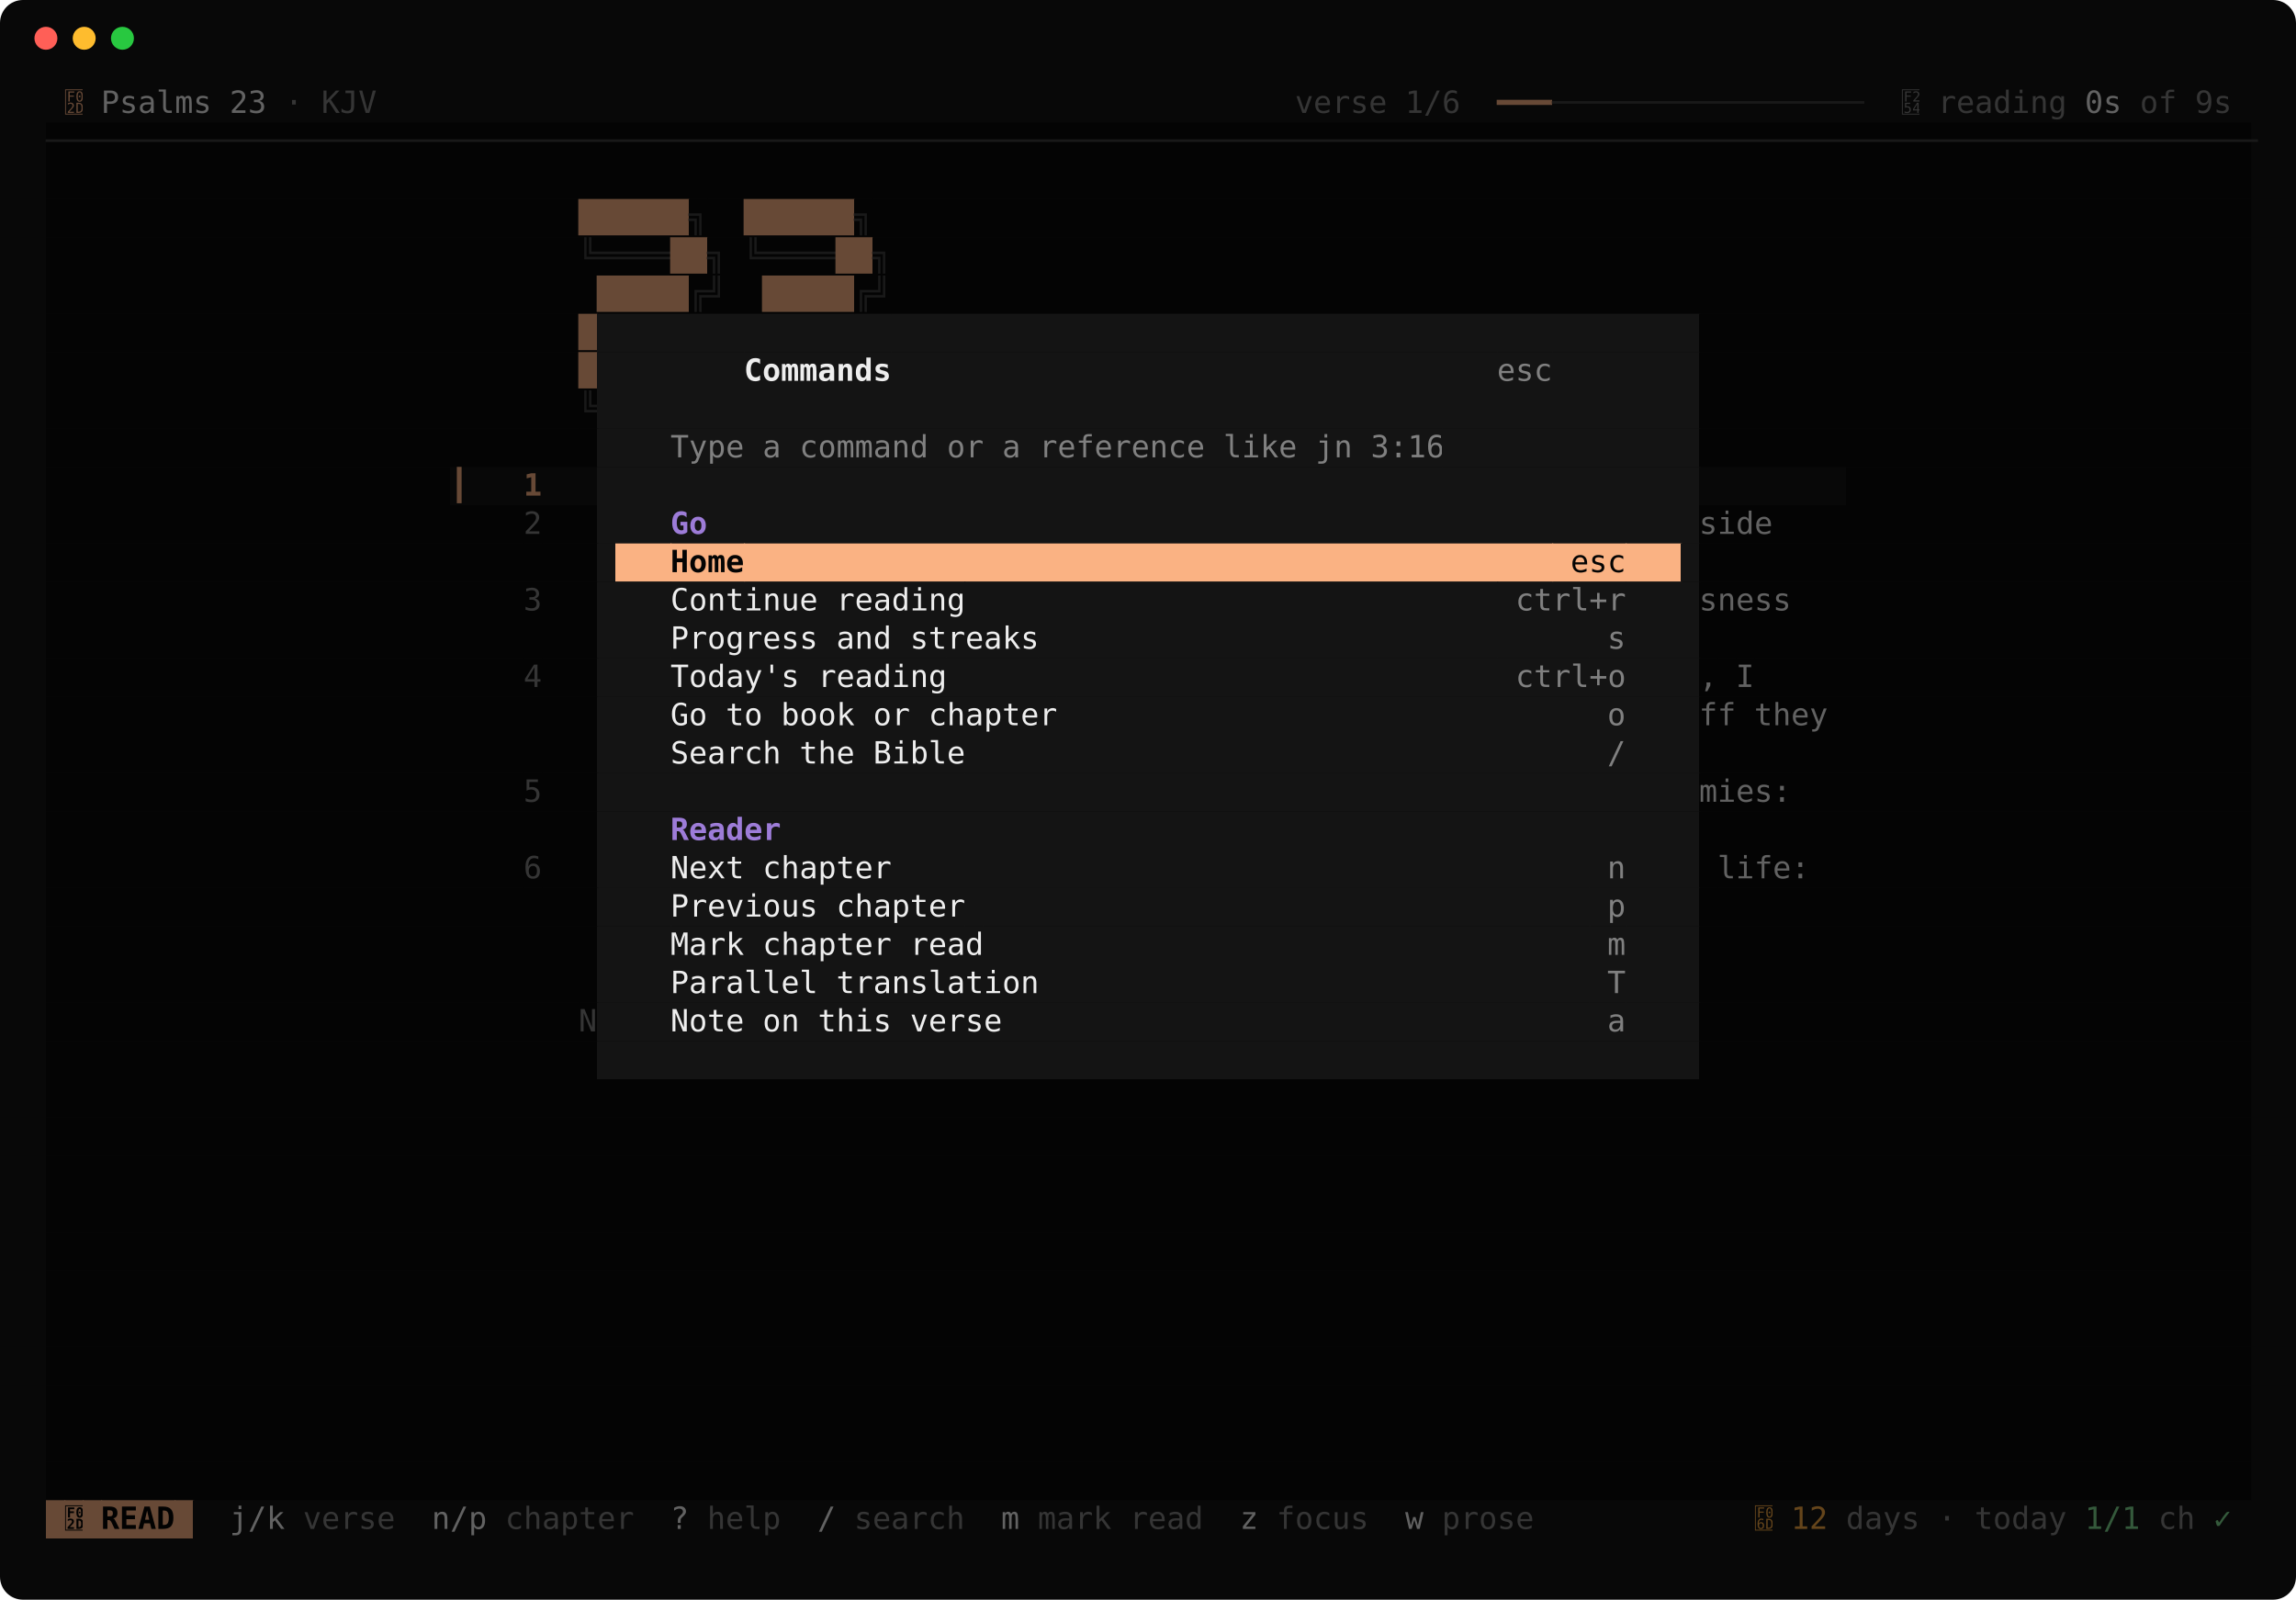
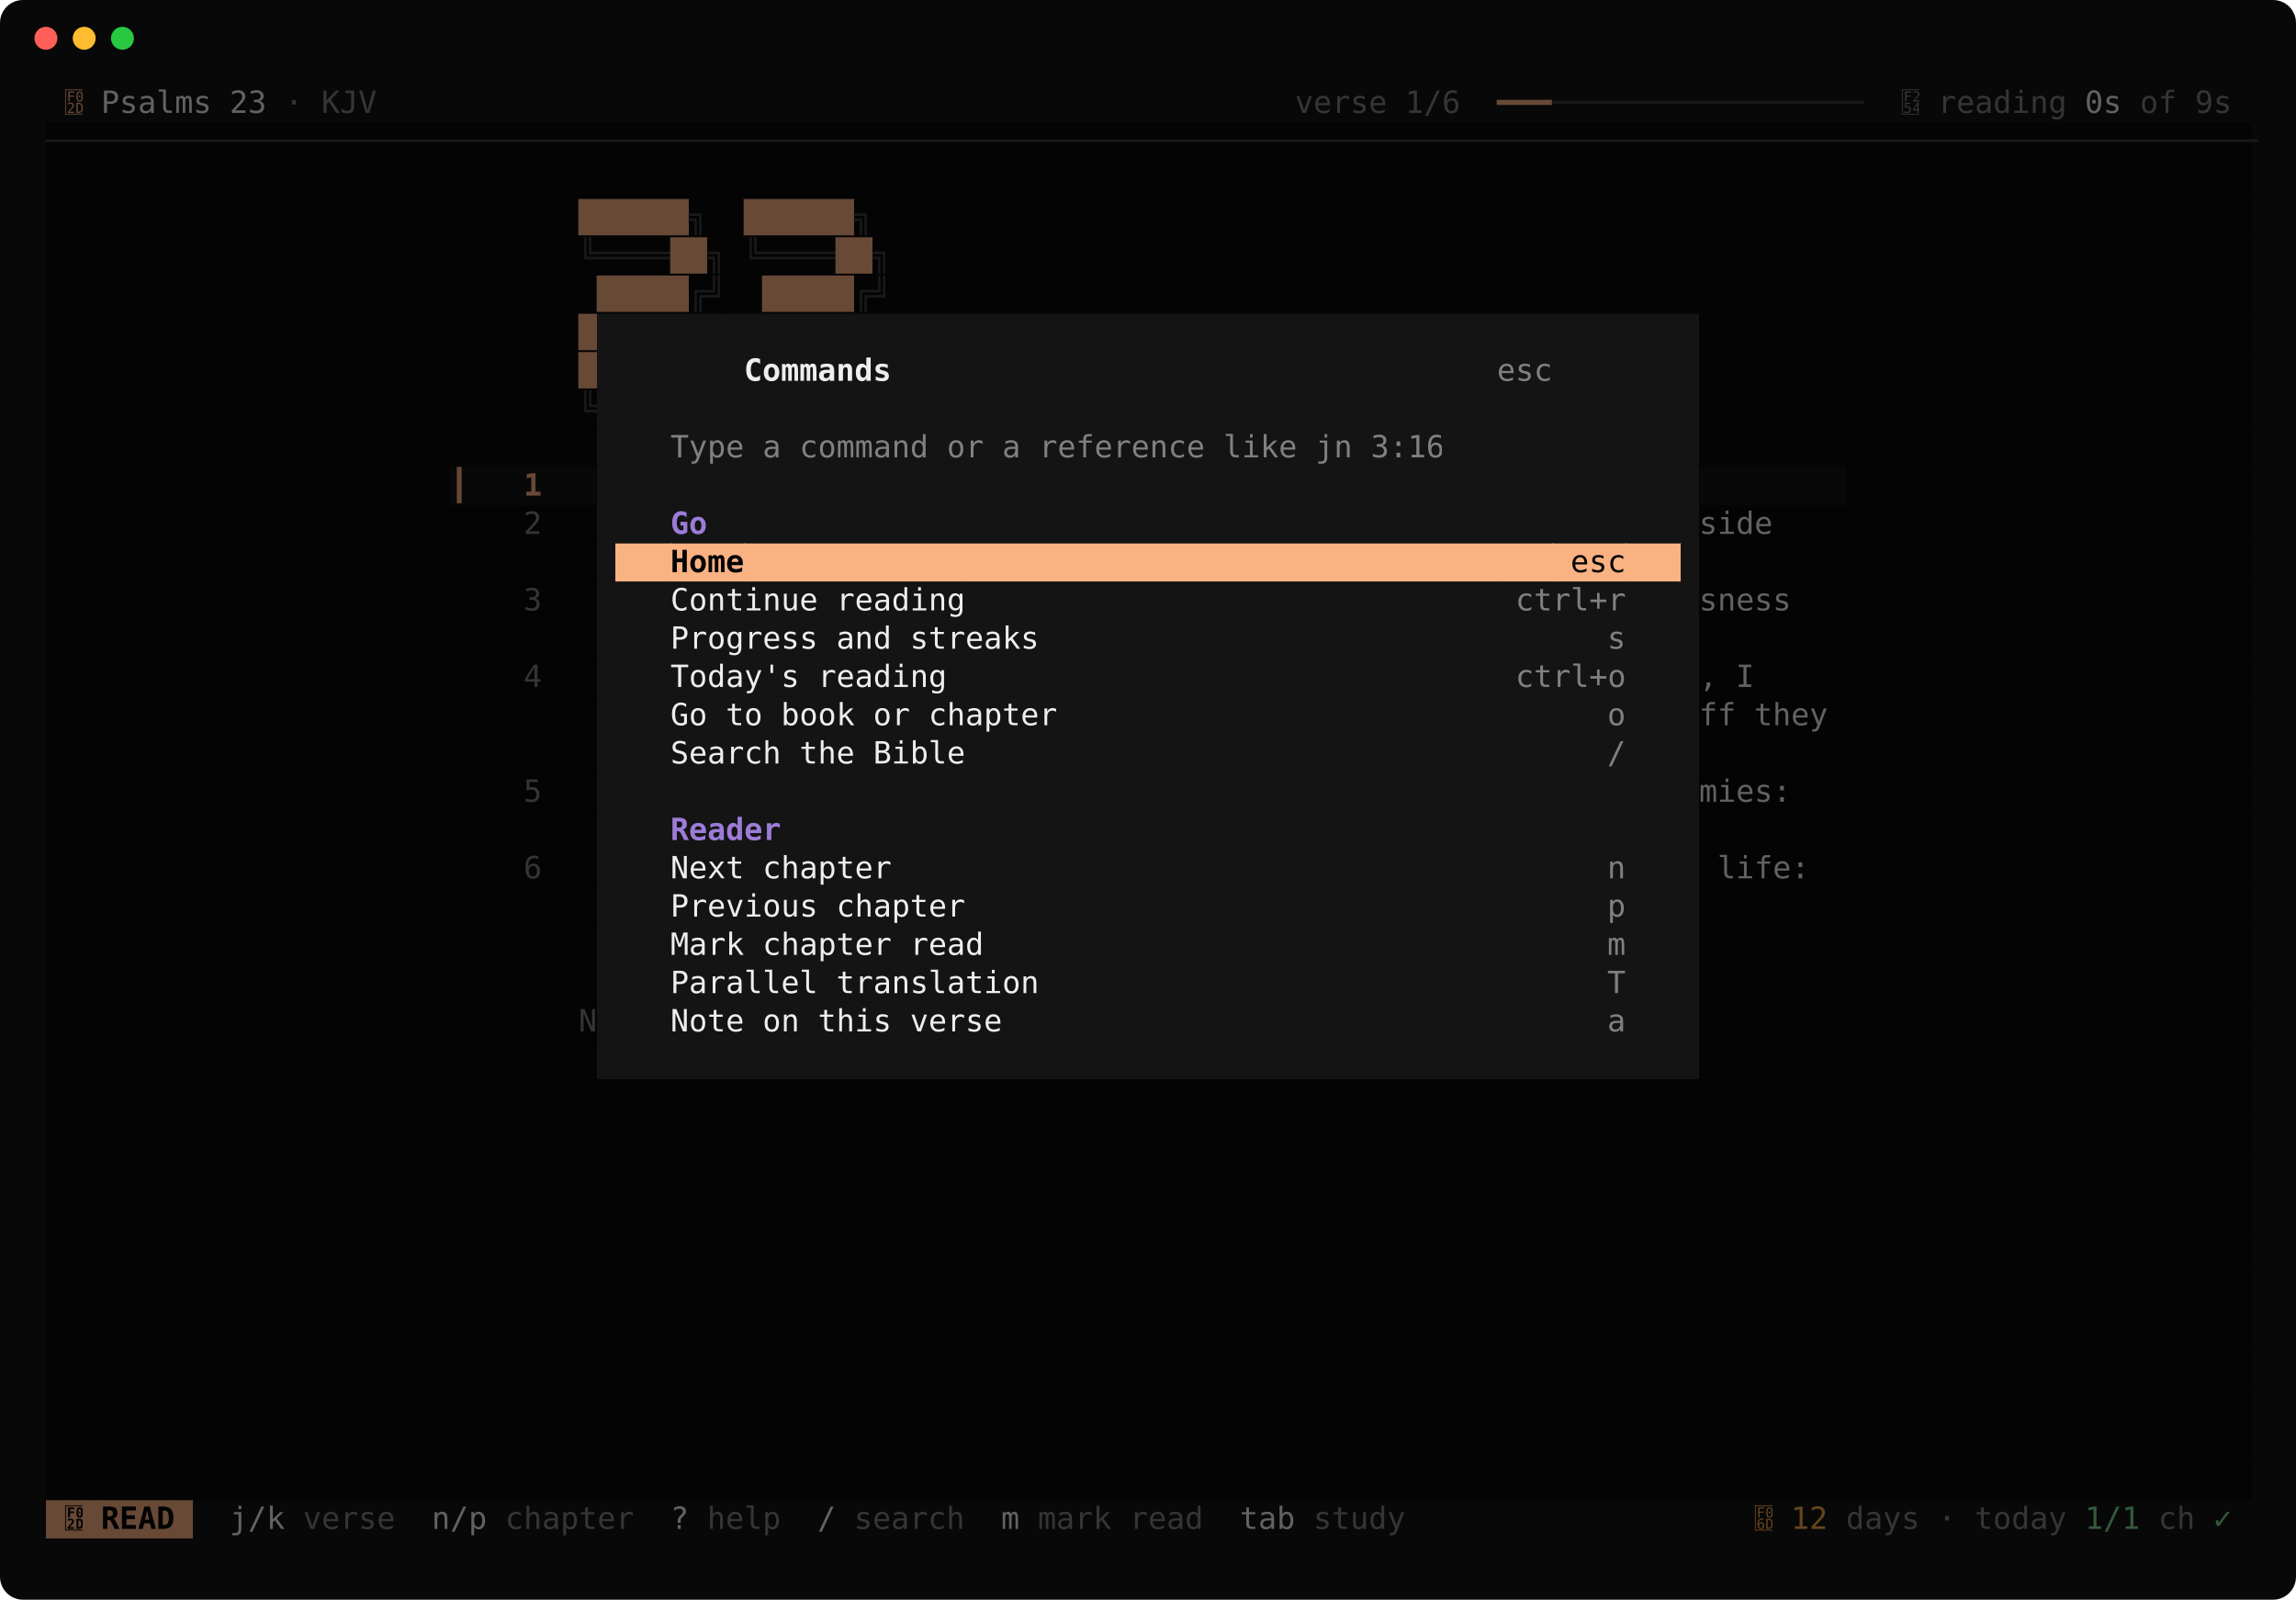
<svg xmlns="http://www.w3.org/2000/svg" width="1200" height="836" viewBox="0 0 1200 836">
  <rect width="100%" height="100%" rx="12" fill="#080808" />
  <circle cx="24" cy="20" r="6" fill="#ff5f57" />
  <circle cx="44" cy="20" r="6" fill="#febc2e" />
  <circle cx="64" cy="20" r="6" fill="#28c840" />
  <g transform="translate(24 44)" font-family="JetBrainsMono Nerd Font, JetBrains Mono, monospace" font-size="16">
    <rect x="0.0" y="0" width="10.2" height="20" fill="#080808" fill-opacity="1.00" />
    <rect x="9.6" y="0" width="10.2" height="20" fill="#080808" fill-opacity="1.00" />
    <text x="9.6" y="15" fill="#674936" xml:space="preserve"></text>
    <rect x="19.2" y="0" width="10.2" height="20" fill="#080808" fill-opacity="1.00" />
    <rect x="28.8" y="0" width="58.2" height="20" fill="#080808" fill-opacity="1.00" />
    <text x="28.8 38.4 48.0 57.6 67.2 76.8" y="15" fill="#626262" xml:space="preserve">Psalms</text>
    <rect x="86.4" y="0" width="10.2" height="20" fill="#080808" fill-opacity="1.00" />
    <rect x="96.0" y="0" width="19.8" height="20" fill="#080808" fill-opacity="1.00" />
    <text x="96.0 105.6" y="15" fill="#626262" xml:space="preserve">23</text>
    <rect x="115.2" y="0" width="10.2" height="20" fill="#080808" fill-opacity="1.00" />
    <rect x="124.8" y="0" width="10.2" height="20" fill="#080808" fill-opacity="1.00" />
    <text x="124.8" y="15" fill="#353535" xml:space="preserve">·</text>
    <rect x="134.4" y="0" width="10.2" height="20" fill="#080808" fill-opacity="1.00" />
    <rect x="144.0" y="0" width="29.4" height="20" fill="#080808" fill-opacity="1.00" />
    <text x="144.0 153.6 163.2" y="15" fill="#353535" xml:space="preserve">KJV</text>
    <rect x="172.8" y="0" width="480.6" height="20" fill="#080808" fill-opacity="1.00" />
    <rect x="652.8" y="0" width="48.6" height="20" fill="#080808" fill-opacity="1.00" />
    <text x="652.8 662.4 672.0 681.6 691.2" y="15" fill="#353535" xml:space="preserve">verse</text>
    <rect x="700.8" y="0" width="10.2" height="20" fill="#080808" fill-opacity="1.00" />
    <rect x="710.4" y="0" width="29.4" height="20" fill="#080808" fill-opacity="1.00" />
    <text x="710.4 720.0 729.6" y="15" fill="#353535" xml:space="preserve">1/6</text>
    <rect x="739.2" y="0" width="19.8" height="20" fill="#080808" fill-opacity="1.00" />
    <rect x="758.4" y="0" width="29.4" height="20" fill="#080808" fill-opacity="1.00" />
    <text x="758.4 768.0 777.6" y="15" fill="#674936" xml:space="preserve">━━━</text>
    <rect x="787.2" y="0" width="163.8" height="20" fill="#080808" fill-opacity="1.00" />
    <text x="787.2 796.8 806.4 816.0 825.6 835.2 844.8 854.4 864.0 873.6 883.2 892.8 902.4 912.0 921.6 931.2 940.8" y="15" fill="#191919" xml:space="preserve">─────────────────</text>
    <rect x="950.4" y="0" width="19.8" height="20" fill="#080808" fill-opacity="1.00" />
    <rect x="969.6" y="0" width="10.2" height="20" fill="#080808" fill-opacity="1.00" />
    <text x="969.6" y="15" fill="#353535" xml:space="preserve"></text>
    <rect x="979.2" y="0" width="10.2" height="20" fill="#080808" fill-opacity="1.00" />
    <rect x="988.8" y="0" width="67.8" height="20" fill="#080808" fill-opacity="1.00" />
    <text x="988.8 998.4 1008.0 1017.6 1027.2 1036.8 1046.4" y="15" fill="#353535" xml:space="preserve">reading</text>
    <rect x="1056.0" y="0" width="10.2" height="20" fill="#080808" fill-opacity="1.00" />
    <rect x="1065.6" y="0" width="19.8" height="20" fill="#080808" fill-opacity="1.00" />
    <text x="1065.6 1075.2" y="15" fill="#626262" xml:space="preserve">0s</text>
    <rect x="1084.8" y="0" width="10.2" height="20" fill="#080808" fill-opacity="1.00" />
    <rect x="1094.4" y="0" width="19.8" height="20" fill="#080808" fill-opacity="1.00" />
    <text x="1094.4 1104.0" y="15" fill="#353535" xml:space="preserve">of</text>
    <rect x="1113.6" y="0" width="10.2" height="20" fill="#080808" fill-opacity="1.00" />
    <rect x="1123.2" y="0" width="19.8" height="20" fill="#080808" fill-opacity="1.00" />
    <text x="1123.2 1132.8" y="15" fill="#353535" xml:space="preserve">9s</text>
    <rect x="1142.4" y="0" width="10.2" height="20" fill="#080808" fill-opacity="1.00" />
    <rect x="0.0" y="20" width="1152.6" height="20" fill="#040404" fill-opacity="1.00" />
    <text x="0.0 9.6 19.2 28.8 38.4 48.0 57.6 67.2 76.8 86.4 96.0 105.6 115.2 124.8 134.4 144.0 153.6 163.2 172.8 182.4 192.0 201.6 211.2 220.8 230.4 240.0 249.6 259.2 268.8 278.4 288.0 297.6 307.2 316.8 326.4 336.0 345.6 355.2 364.8 374.4 384.0 393.6 403.2 412.8 422.4 432.0 441.6 451.2 460.8 470.4 480.0 489.6 499.2 508.8 518.4 528.0 537.6 547.2 556.8 566.4 576.0 585.6 595.2 604.8 614.4 624.0 633.6 643.2 652.8 662.4 672.0 681.6 691.2 700.8 710.4 720.0 729.6 739.2 748.8 758.4 768.0 777.6 787.2 796.8 806.4 816.0 825.6 835.2 844.8 854.4 864.0 873.6 883.2 892.8 902.4 912.0 921.6 931.2 940.8 950.4 960.0 969.6 979.2 988.8 998.4 1008.0 1017.6 1027.2 1036.8 1046.4 1056.0 1065.6 1075.2 1084.8 1094.4 1104.0 1113.6 1123.2 1132.8 1142.4" y="35" fill="#191919" xml:space="preserve">────────────────────────────────────────────────────────────────────────────────────────────────────────────────────────</text>
    <rect x="0.0" y="40" width="1152.6" height="20" fill="#040404" fill-opacity="1.00" />
    <rect x="0.0" y="60" width="279.0" height="20" fill="#040404" fill-opacity="1.00" />
    <rect x="278.4" y="60" width="58.2" height="20" fill="#040404" fill-opacity="1.00" />
    <text x="278.4 288.0 297.6 307.2 316.8 326.4" y="75" fill="#674936" xml:space="preserve">██████</text>
    <rect x="336.0" y="60" width="10.2" height="20" fill="#040404" fill-opacity="1.00" />
    <text x="336.0" y="75" fill="#191919" xml:space="preserve">╗</text>
    <rect x="345.6" y="60" width="19.8" height="20" fill="#040404" fill-opacity="1.00" />
    <rect x="364.8" y="60" width="58.2" height="20" fill="#040404" fill-opacity="1.00" />
    <text x="364.8 374.4 384.0 393.6 403.2 412.8" y="75" fill="#674936" xml:space="preserve">██████</text>
    <rect x="422.4" y="60" width="10.2" height="20" fill="#040404" fill-opacity="1.00" />
    <text x="422.4" y="75" fill="#191919" xml:space="preserve">╗</text>
    <rect x="432.0" y="60" width="720.6" height="20" fill="#040404" fill-opacity="1.00" />
    <rect x="0.0" y="80" width="279.0" height="20" fill="#040404" fill-opacity="1.00" />
    <rect x="278.4" y="80" width="48.6" height="20" fill="#040404" fill-opacity="1.00" />
    <text x="278.4 288.0 297.6 307.2 316.8" y="95" fill="#191919" xml:space="preserve">╚════</text>
    <rect x="326.4" y="80" width="19.8" height="20" fill="#040404" fill-opacity="1.00" />
    <text x="326.4 336.0" y="95" fill="#674936" xml:space="preserve">██</text>
    <rect x="345.6" y="80" width="10.2" height="20" fill="#040404" fill-opacity="1.00" />
    <text x="345.6" y="95" fill="#191919" xml:space="preserve">╗</text>
    <rect x="355.2" y="80" width="10.2" height="20" fill="#040404" fill-opacity="1.00" />
    <rect x="364.8" y="80" width="48.6" height="20" fill="#040404" fill-opacity="1.00" />
    <text x="364.8 374.4 384.0 393.6 403.2" y="95" fill="#191919" xml:space="preserve">╚════</text>
    <rect x="412.8" y="80" width="19.8" height="20" fill="#040404" fill-opacity="1.00" />
    <text x="412.8 422.4" y="95" fill="#674936" xml:space="preserve">██</text>
    <rect x="432.0" y="80" width="10.2" height="20" fill="#040404" fill-opacity="1.00" />
    <text x="432.0" y="95" fill="#191919" xml:space="preserve">╗</text>
    <rect x="441.6" y="80" width="711.0" height="20" fill="#040404" fill-opacity="1.00" />
    <rect x="0.0" y="100" width="288.6" height="20" fill="#040404" fill-opacity="1.00" />
    <rect x="288.0" y="100" width="48.6" height="20" fill="#040404" fill-opacity="1.00" />
    <text x="288.0 297.6 307.2 316.8 326.4" y="115" fill="#674936" xml:space="preserve">█████</text>
    <rect x="336.0" y="100" width="19.8" height="20" fill="#040404" fill-opacity="1.00" />
    <text x="336.0 345.6" y="115" fill="#191919" xml:space="preserve">╔╝</text>
    <rect x="355.2" y="100" width="19.8" height="20" fill="#040404" fill-opacity="1.00" />
    <rect x="374.4" y="100" width="48.6" height="20" fill="#040404" fill-opacity="1.00" />
    <text x="374.4 384.0 393.6 403.2 412.8" y="115" fill="#674936" xml:space="preserve">█████</text>
    <rect x="422.4" y="100" width="19.8" height="20" fill="#040404" fill-opacity="1.00" />
    <text x="422.4 432.0" y="115" fill="#191919" xml:space="preserve">╔╝</text>
    <rect x="441.6" y="100" width="711.0" height="20" fill="#040404" fill-opacity="1.00" />
    <rect x="0.0" y="120" width="279.0" height="20" fill="#040404" fill-opacity="1.00" />
    <rect x="278.4" y="120" width="10.2" height="20" fill="#040404" fill-opacity="1.00" />
    <text x="278.4" y="135" fill="#674936" xml:space="preserve">█</text>
    <rect x="288.0" y="120" width="576.6" height="20" fill="#141414" fill-opacity="1.00" />
    <rect x="864.0" y="120" width="288.6" height="20" fill="#040404" fill-opacity="1.00" />
    <rect x="0.0" y="140" width="279.0" height="20" fill="#040404" fill-opacity="1.00" />
    <rect x="278.4" y="140" width="10.2" height="20" fill="#040404" fill-opacity="1.00" />
    <text x="278.4" y="155" fill="#674936" xml:space="preserve">█</text>
    <rect x="288.0" y="140" width="77.4" height="20" fill="#141414" fill-opacity="1.00" />
    <rect x="364.8" y="140" width="77.4" height="20" fill="#141414" fill-opacity="1.00" />
    <text x="364.8 374.4 384.0 393.6 403.2 412.8 422.4 432.0" y="155" fill="#eeeeee" font-weight="bold" xml:space="preserve">Commands</text>
    <rect x="441.6" y="140" width="317.4" height="20" fill="#141414" fill-opacity="1.00" />
    <rect x="758.4" y="140" width="29.4" height="20" fill="#141414" fill-opacity="1.00" />
    <text x="758.4 768.0 777.6" y="155" fill="#808080" xml:space="preserve">esc</text>
    <rect x="787.2" y="140" width="77.4" height="20" fill="#141414" fill-opacity="1.00" />
    <rect x="864.0" y="140" width="288.6" height="20" fill="#040404" fill-opacity="1.00" />
    <rect x="0.0" y="160" width="279.0" height="20" fill="#040404" fill-opacity="1.00" />
    <rect x="278.4" y="160" width="10.2" height="20" fill="#040404" fill-opacity="1.00" />
    <text x="278.4" y="175" fill="#191919" xml:space="preserve">╚</text>
    <rect x="288.0" y="160" width="576.6" height="20" fill="#141414" fill-opacity="1.00" />
    <rect x="864.0" y="160" width="288.6" height="20" fill="#040404" fill-opacity="1.00" />
    <rect x="0.0" y="180" width="288.6" height="20" fill="#040404" fill-opacity="1.00" />
    <rect x="288.0" y="180" width="39.0" height="20" fill="#141414" fill-opacity="1.00" />
    <rect x="326.4" y="180" width="403.8" height="20" fill="#141414" fill-opacity="1.00" />
    <text x="326.4 336.0 345.6 355.2 364.8 374.4 384.0 393.6 403.2 412.8 422.4 432.0 441.6 451.2 460.8 470.4 480.0 489.6 499.2 508.8 518.4 528.0 537.6 547.2 556.8 566.4 576.0 585.6 595.2 604.8 614.4 624.0 633.6 643.2 652.8 662.4 672.0 681.6 691.2 700.8 710.4 720.0" y="195" fill="#808080" xml:space="preserve">Type a command or a reference like jn 3:16</text>
    <rect x="729.6" y="180" width="135.0" height="20" fill="#141414" fill-opacity="1.00" />
    <rect x="864.0" y="180" width="288.6" height="20" fill="#040404" fill-opacity="1.00" />
    <rect x="0.0" y="200" width="211.8" height="20" fill="#040404" fill-opacity="1.00" />
    <rect x="211.2" y="200" width="10.2" height="20" fill="#080808" fill-opacity="1.00" />
    <text x="211.2" y="215" fill="#674936" xml:space="preserve">┃</text>
    <rect x="220.8" y="200" width="29.4" height="20" fill="#080808" fill-opacity="1.00" />
    <rect x="249.6" y="200" width="10.2" height="20" fill="#080808" fill-opacity="1.00" />
    <text x="249.6" y="215" fill="#674936" font-weight="bold" xml:space="preserve">1</text>
    <rect x="259.2" y="200" width="29.4" height="20" fill="#080808" fill-opacity="1.00" />
    <rect x="288.0" y="200" width="576.6" height="20" fill="#141414" fill-opacity="1.00" />
    <rect x="864.0" y="200" width="77.4" height="20" fill="#080808" fill-opacity="1.00" />
    <rect x="940.8" y="200" width="211.8" height="20" fill="#040404" fill-opacity="1.00" />
    <rect x="0.0" y="220" width="250.2" height="20" fill="#040404" fill-opacity="1.00" />
    <rect x="249.6" y="220" width="10.2" height="20" fill="#040404" fill-opacity="1.00" />
    <text x="249.6" y="235" fill="#353535" xml:space="preserve">2</text>
    <rect x="259.2" y="220" width="29.4" height="20" fill="#040404" fill-opacity="1.00" />
    <rect x="288.0" y="220" width="39.0" height="20" fill="#141414" fill-opacity="1.00" />
    <rect x="326.4" y="220" width="19.8" height="20" fill="#141414" fill-opacity="1.00" />
    <text x="326.4 336.0" y="235" fill="#9d7cd8" font-weight="bold" xml:space="preserve">Go</text>
    <rect x="345.6" y="220" width="519.0" height="20" fill="#141414" fill-opacity="1.00" />
    <rect x="864.0" y="220" width="39.0" height="20" fill="#040404" fill-opacity="1.00" />
    <text x="864.0 873.6 883.2 892.8" y="235" fill="#626262" xml:space="preserve">side</text>
    <rect x="902.4" y="220" width="250.2" height="20" fill="#040404" fill-opacity="1.00" />
    <rect x="0.0" y="240" width="288.6" height="20" fill="#040404" fill-opacity="1.00" />
    <rect x="288.0" y="240" width="10.2" height="20" fill="#141414" fill-opacity="1.00" />
    <rect x="297.6" y="240" width="29.4" height="20" fill="#fab283" fill-opacity="1.00" />
    <rect x="326.4" y="240" width="39.0" height="20" fill="#fab283" fill-opacity="1.00" />
    <text x="326.4 336.0 345.6 355.2" y="255" fill="#040404" font-weight="bold" xml:space="preserve">Home</text>
    <rect x="364.8" y="240" width="423.0" height="20" fill="#fab283" fill-opacity="1.00" />
    <rect x="787.2" y="240" width="39.0" height="20" fill="#fab283" fill-opacity="1.00" />
    <text x="787.2 796.8 806.4 816.0" y="255" fill="#040404" xml:space="preserve"> esc</text>
    <rect x="825.6" y="240" width="29.4" height="20" fill="#fab283" fill-opacity="1.00" />
    <rect x="854.4" y="240" width="10.2" height="20" fill="#141414" fill-opacity="1.00" />
    <rect x="864.0" y="240" width="288.6" height="20" fill="#040404" fill-opacity="1.00" />
    <rect x="0.0" y="260" width="250.2" height="20" fill="#040404" fill-opacity="1.00" />
    <rect x="249.6" y="260" width="10.2" height="20" fill="#040404" fill-opacity="1.00" />
    <text x="249.6" y="275" fill="#353535" xml:space="preserve">3</text>
    <rect x="259.2" y="260" width="29.4" height="20" fill="#040404" fill-opacity="1.00" />
    <rect x="288.0" y="260" width="39.0" height="20" fill="#141414" fill-opacity="1.00" />
    <rect x="326.4" y="260" width="154.2" height="20" fill="#141414" fill-opacity="1.00" />
    <text x="326.4 336.0 345.6 355.2 364.8 374.4 384.0 393.6 403.2 412.8 422.4 432.0 441.6 451.2 460.8 470.4" y="275" fill="#eeeeee" xml:space="preserve">Continue reading</text>
    <rect x="480.0" y="260" width="279.0" height="20" fill="#141414" fill-opacity="1.00" />
    <rect x="758.4" y="260" width="67.8" height="20" fill="#141414" fill-opacity="1.00" />
    <text x="758.4 768.0 777.6 787.2 796.8 806.4 816.0" y="275" fill="#808080" xml:space="preserve"> ctrl+r</text>
    <rect x="825.6" y="260" width="39.0" height="20" fill="#141414" fill-opacity="1.00" />
    <rect x="864.0" y="260" width="48.6" height="20" fill="#040404" fill-opacity="1.00" />
    <text x="864.0 873.6 883.2 892.8 902.4" y="275" fill="#626262" xml:space="preserve">sness</text>
    <rect x="912.0" y="260" width="240.6" height="20" fill="#040404" fill-opacity="1.00" />
    <rect x="0.0" y="280" width="288.6" height="20" fill="#040404" fill-opacity="1.00" />
    <rect x="288.0" y="280" width="39.0" height="20" fill="#141414" fill-opacity="1.00" />
    <rect x="326.4" y="280" width="192.6" height="20" fill="#141414" fill-opacity="1.00" />
    <text x="326.4 336.0 345.6 355.2 364.8 374.4 384.0 393.6 403.2 412.8 422.4 432.0 441.6 451.2 460.8 470.4 480.0 489.6 499.2 508.8" y="295" fill="#eeeeee" xml:space="preserve">Progress and streaks</text>
    <rect x="518.4" y="280" width="288.6" height="20" fill="#141414" fill-opacity="1.00" />
    <rect x="806.4" y="280" width="19.8" height="20" fill="#141414" fill-opacity="1.00" />
    <text x="806.4 816.0" y="295" fill="#808080" xml:space="preserve"> s</text>
    <rect x="825.6" y="280" width="39.0" height="20" fill="#141414" fill-opacity="1.00" />
    <rect x="864.0" y="280" width="288.6" height="20" fill="#040404" fill-opacity="1.00" />
    <rect x="0.0" y="300" width="250.2" height="20" fill="#040404" fill-opacity="1.00" />
    <rect x="249.6" y="300" width="10.2" height="20" fill="#040404" fill-opacity="1.00" />
    <text x="249.6" y="315" fill="#353535" xml:space="preserve">4</text>
    <rect x="259.2" y="300" width="29.4" height="20" fill="#040404" fill-opacity="1.00" />
    <rect x="288.0" y="300" width="39.0" height="20" fill="#141414" fill-opacity="1.00" />
    <rect x="326.4" y="300" width="144.6" height="20" fill="#141414" fill-opacity="1.00" />
    <text x="326.4 336.0 345.6 355.2 364.8 374.4 384.0 393.6 403.2 412.8 422.4 432.0 441.6 451.2 460.8" y="315" fill="#eeeeee" xml:space="preserve">Today's reading</text>
    <rect x="470.4" y="300" width="288.6" height="20" fill="#141414" fill-opacity="1.00" />
    <rect x="758.4" y="300" width="67.8" height="20" fill="#141414" fill-opacity="1.00" />
    <text x="758.4 768.0 777.6 787.2 796.8 806.4 816.0" y="315" fill="#808080" xml:space="preserve"> ctrl+o</text>
    <rect x="825.6" y="300" width="39.0" height="20" fill="#141414" fill-opacity="1.00" />
    <rect x="864.0" y="300" width="10.2" height="20" fill="#040404" fill-opacity="1.00" />
    <text x="864.0" y="315" fill="#626262" xml:space="preserve">,</text>
    <rect x="873.6" y="300" width="10.2" height="20" fill="#040404" fill-opacity="1.00" />
    <rect x="883.2" y="300" width="10.2" height="20" fill="#040404" fill-opacity="1.00" />
    <text x="883.2" y="315" fill="#626262" xml:space="preserve">I</text>
    <rect x="892.8" y="300" width="259.8" height="20" fill="#040404" fill-opacity="1.00" />
    <rect x="0.0" y="320" width="288.6" height="20" fill="#040404" fill-opacity="1.00" />
    <rect x="288.0" y="320" width="39.0" height="20" fill="#141414" fill-opacity="1.00" />
    <rect x="326.4" y="320" width="202.2" height="20" fill="#141414" fill-opacity="1.00" />
    <text x="326.4 336.0 345.6 355.2 364.8 374.4 384.0 393.6 403.2 412.8 422.4 432.0 441.6 451.2 460.8 470.4 480.0 489.6 499.2 508.8 518.4" y="335" fill="#eeeeee" xml:space="preserve">Go to book or chapter</text>
    <rect x="528.0" y="320" width="279.0" height="20" fill="#141414" fill-opacity="1.00" />
    <rect x="806.4" y="320" width="19.8" height="20" fill="#141414" fill-opacity="1.00" />
    <text x="806.4 816.0" y="335" fill="#808080" xml:space="preserve"> o</text>
    <rect x="825.6" y="320" width="39.0" height="20" fill="#141414" fill-opacity="1.00" />
    <rect x="864.0" y="320" width="19.8" height="20" fill="#040404" fill-opacity="1.00" />
    <text x="864.0 873.6" y="335" fill="#626262" xml:space="preserve">ff</text>
    <rect x="883.2" y="320" width="10.2" height="20" fill="#040404" fill-opacity="1.00" />
    <rect x="892.8" y="320" width="39.0" height="20" fill="#040404" fill-opacity="1.00" />
    <text x="892.8 902.4 912.0 921.6" y="335" fill="#626262" xml:space="preserve">they</text>
    <rect x="931.2" y="320" width="221.4" height="20" fill="#040404" fill-opacity="1.00" />
    <rect x="0.0" y="340" width="288.6" height="20" fill="#040404" fill-opacity="1.00" />
    <rect x="288.0" y="340" width="39.0" height="20" fill="#141414" fill-opacity="1.00" />
    <rect x="326.4" y="340" width="154.2" height="20" fill="#141414" fill-opacity="1.00" />
    <text x="326.4 336.0 345.6 355.2 364.8 374.4 384.0 393.6 403.2 412.8 422.4 432.0 441.6 451.2 460.8 470.4" y="355" fill="#eeeeee" xml:space="preserve">Search the Bible</text>
    <rect x="480.0" y="340" width="327.0" height="20" fill="#141414" fill-opacity="1.00" />
    <rect x="806.4" y="340" width="19.8" height="20" fill="#141414" fill-opacity="1.00" />
    <text x="806.4 816.0" y="355" fill="#808080" xml:space="preserve"> /</text>
    <rect x="825.6" y="340" width="39.0" height="20" fill="#141414" fill-opacity="1.00" />
    <rect x="864.0" y="340" width="288.6" height="20" fill="#040404" fill-opacity="1.00" />
    <rect x="0.0" y="360" width="250.2" height="20" fill="#040404" fill-opacity="1.00" />
    <rect x="249.6" y="360" width="10.2" height="20" fill="#040404" fill-opacity="1.00" />
    <text x="249.6" y="375" fill="#353535" xml:space="preserve">5</text>
    <rect x="259.2" y="360" width="29.4" height="20" fill="#040404" fill-opacity="1.00" />
    <rect x="288.0" y="360" width="576.6" height="20" fill="#141414" fill-opacity="1.00" />
    <rect x="864.0" y="360" width="48.6" height="20" fill="#040404" fill-opacity="1.00" />
    <text x="864.0 873.6 883.2 892.8 902.4" y="375" fill="#626262" xml:space="preserve">mies:</text>
    <rect x="912.0" y="360" width="240.6" height="20" fill="#040404" fill-opacity="1.00" />
    <rect x="0.0" y="380" width="288.6" height="20" fill="#040404" fill-opacity="1.00" />
    <rect x="288.0" y="380" width="39.0" height="20" fill="#141414" fill-opacity="1.00" />
    <rect x="326.4" y="380" width="58.2" height="20" fill="#141414" fill-opacity="1.00" />
    <text x="326.4 336.0 345.6 355.2 364.8 374.4" y="395" fill="#9d7cd8" font-weight="bold" xml:space="preserve">Reader</text>
    <rect x="384.0" y="380" width="480.6" height="20" fill="#141414" fill-opacity="1.00" />
    <rect x="864.0" y="380" width="288.6" height="20" fill="#040404" fill-opacity="1.00" />
    <rect x="0.0" y="400" width="250.2" height="20" fill="#040404" fill-opacity="1.00" />
    <rect x="249.6" y="400" width="10.2" height="20" fill="#040404" fill-opacity="1.00" />
    <text x="249.6" y="415" fill="#353535" xml:space="preserve">6</text>
    <rect x="259.2" y="400" width="29.4" height="20" fill="#040404" fill-opacity="1.00" />
    <rect x="288.0" y="400" width="39.0" height="20" fill="#141414" fill-opacity="1.00" />
    <rect x="326.4" y="400" width="115.8" height="20" fill="#141414" fill-opacity="1.00" />
    <text x="326.4 336.0 345.6 355.2 364.8 374.4 384.0 393.6 403.2 412.8 422.4 432.0" y="415" fill="#eeeeee" xml:space="preserve">Next chapter</text>
    <rect x="441.6" y="400" width="365.4" height="20" fill="#141414" fill-opacity="1.00" />
    <rect x="806.4" y="400" width="19.8" height="20" fill="#141414" fill-opacity="1.00" />
    <text x="806.4 816.0" y="415" fill="#808080" xml:space="preserve"> n</text>
    <rect x="825.6" y="400" width="39.0" height="20" fill="#141414" fill-opacity="1.00" />
    <rect x="864.0" y="400" width="10.2" height="20" fill="#040404" fill-opacity="1.00" />
    <rect x="873.6" y="400" width="48.6" height="20" fill="#040404" fill-opacity="1.00" />
    <text x="873.6 883.2 892.8 902.4 912.0" y="415" fill="#626262" xml:space="preserve">life:</text>
    <rect x="921.6" y="400" width="231.0" height="20" fill="#040404" fill-opacity="1.00" />
    <rect x="0.0" y="420" width="288.6" height="20" fill="#040404" fill-opacity="1.00" />
    <rect x="288.0" y="420" width="39.0" height="20" fill="#141414" fill-opacity="1.00" />
    <rect x="326.4" y="420" width="154.2" height="20" fill="#141414" fill-opacity="1.00" />
    <text x="326.4 336.0 345.6 355.2 364.8 374.4 384.0 393.6 403.2 412.8 422.4 432.0 441.6 451.2 460.8 470.4" y="435" fill="#eeeeee" xml:space="preserve">Previous chapter</text>
    <rect x="480.0" y="420" width="327.0" height="20" fill="#141414" fill-opacity="1.00" />
    <rect x="806.4" y="420" width="19.8" height="20" fill="#141414" fill-opacity="1.00" />
    <text x="806.4 816.0" y="435" fill="#808080" xml:space="preserve"> p</text>
    <rect x="825.6" y="420" width="39.0" height="20" fill="#141414" fill-opacity="1.00" />
    <rect x="864.0" y="420" width="288.6" height="20" fill="#040404" fill-opacity="1.00" />
    <rect x="0.0" y="440" width="288.6" height="20" fill="#040404" fill-opacity="1.00" />
    <rect x="288.0" y="440" width="39.0" height="20" fill="#141414" fill-opacity="1.00" />
    <rect x="326.4" y="440" width="163.8" height="20" fill="#141414" fill-opacity="1.00" />
    <text x="326.4 336.0 345.6 355.2 364.8 374.4 384.0 393.6 403.2 412.8 422.4 432.0 441.6 451.2 460.8 470.4 480.0" y="455" fill="#eeeeee" xml:space="preserve">Mark chapter read</text>
    <rect x="489.6" y="440" width="317.4" height="20" fill="#141414" fill-opacity="1.00" />
    <rect x="806.4" y="440" width="19.8" height="20" fill="#141414" fill-opacity="1.00" />
    <text x="806.4 816.0" y="455" fill="#808080" xml:space="preserve"> m</text>
    <rect x="825.6" y="440" width="39.0" height="20" fill="#141414" fill-opacity="1.00" />
    <rect x="864.0" y="440" width="288.6" height="20" fill="#040404" fill-opacity="1.00" />
    <rect x="0.0" y="460" width="288.6" height="20" fill="#040404" fill-opacity="1.00" />
    <rect x="288.0" y="460" width="39.0" height="20" fill="#141414" fill-opacity="1.00" />
    <rect x="326.4" y="460" width="192.6" height="20" fill="#141414" fill-opacity="1.00" />
    <text x="326.4 336.0 345.6 355.2 364.8 374.4 384.0 393.6 403.2 412.8 422.4 432.0 441.6 451.2 460.8 470.4 480.0 489.6 499.2 508.8" y="475" fill="#eeeeee" xml:space="preserve">Parallel translation</text>
    <rect x="518.4" y="460" width="288.6" height="20" fill="#141414" fill-opacity="1.00" />
    <rect x="806.4" y="460" width="19.8" height="20" fill="#141414" fill-opacity="1.00" />
    <text x="806.4 816.0" y="475" fill="#808080" xml:space="preserve"> T</text>
    <rect x="825.6" y="460" width="39.0" height="20" fill="#141414" fill-opacity="1.00" />
    <rect x="864.0" y="460" width="288.6" height="20" fill="#040404" fill-opacity="1.00" />
    <rect x="0.0" y="480" width="279.0" height="20" fill="#040404" fill-opacity="1.00" />
    <rect x="278.4" y="480" width="10.2" height="20" fill="#040404" fill-opacity="1.00" />
    <text x="278.4" y="495" fill="#353535" xml:space="preserve">N</text>
    <rect x="288.0" y="480" width="39.0" height="20" fill="#141414" fill-opacity="1.00" />
    <rect x="326.4" y="480" width="173.4" height="20" fill="#141414" fill-opacity="1.00" />
    <text x="326.4 336.0 345.6 355.2 364.8 374.4 384.0 393.6 403.2 412.8 422.4 432.0 441.6 451.2 460.8 470.4 480.0 489.6" y="495" fill="#eeeeee" xml:space="preserve">Note on this verse</text>
    <rect x="499.2" y="480" width="307.8" height="20" fill="#141414" fill-opacity="1.00" />
    <rect x="806.4" y="480" width="19.8" height="20" fill="#141414" fill-opacity="1.00" />
    <text x="806.4 816.0" y="495" fill="#808080" xml:space="preserve"> a</text>
    <rect x="825.6" y="480" width="39.0" height="20" fill="#141414" fill-opacity="1.00" />
    <rect x="864.0" y="480" width="288.6" height="20" fill="#040404" fill-opacity="1.00" />
    <rect x="0.0" y="500" width="288.6" height="20" fill="#040404" fill-opacity="1.00" />
    <rect x="288.0" y="500" width="576.6" height="20" fill="#141414" fill-opacity="1.00" />
    <rect x="864.0" y="500" width="288.6" height="20" fill="#040404" fill-opacity="1.00" />
    <rect x="0.0" y="520" width="1152.6" height="20" fill="#040404" fill-opacity="1.00" />
    <rect x="0.0" y="540" width="1152.6" height="20" fill="#040404" fill-opacity="1.00" />
    <rect x="0.0" y="560" width="1152.6" height="20" fill="#040404" fill-opacity="1.00" />
    <rect x="0.0" y="580" width="1152.6" height="20" fill="#040404" fill-opacity="1.00" />
    <rect x="0.0" y="600" width="1152.6" height="20" fill="#040404" fill-opacity="1.00" />
    <rect x="0.0" y="620" width="1152.6" height="20" fill="#040404" fill-opacity="1.00" />
    <rect x="0.0" y="640" width="1152.6" height="20" fill="#040404" fill-opacity="1.00" />
    <rect x="0.0" y="660" width="1152.6" height="20" fill="#040404" fill-opacity="1.00" />
    <rect x="0.0" y="680" width="1152.6" height="20" fill="#040404" fill-opacity="1.00" />
    <rect x="0.0" y="700" width="1152.6" height="20" fill="#040404" fill-opacity="1.00" />
    <rect x="0.0" y="720" width="1152.6" height="20" fill="#040404" fill-opacity="1.00" />
    <rect x="0.0" y="740" width="10.2" height="20" fill="#674936" fill-opacity="1.00" />
    <rect x="9.6" y="740" width="10.2" height="20" fill="#674936" fill-opacity="1.00" />
    <text x="9.6" y="755" fill="#020202" font-weight="bold" xml:space="preserve"></text>
    <rect x="19.2" y="740" width="10.2" height="20" fill="#674936" fill-opacity="1.00" />
    <rect x="28.8" y="740" width="39.0" height="20" fill="#674936" fill-opacity="1.00" />
    <text x="28.8 38.4 48.0 57.6" y="755" fill="#020202" font-weight="bold" xml:space="preserve">READ</text>
    <rect x="67.2" y="740" width="10.2" height="20" fill="#674936" fill-opacity="1.00" />
    <rect x="76.8" y="740" width="19.8" height="20" fill="#080808" fill-opacity="1.00" />
    <rect x="96.0" y="740" width="29.4" height="20" fill="#080808" fill-opacity="1.00" />
    <text x="96.0 105.6 115.2" y="755" fill="#626262" xml:space="preserve">j/k</text>
    <rect x="124.8" y="740" width="10.2" height="20" fill="#080808" fill-opacity="1.00" />
    <rect x="134.4" y="740" width="48.6" height="20" fill="#080808" fill-opacity="1.00" />
    <text x="134.4 144.0 153.6 163.2 172.8" y="755" fill="#353535" xml:space="preserve">verse</text>
    <rect x="182.4" y="740" width="19.8" height="20" fill="#080808" fill-opacity="1.00" />
    <rect x="201.6" y="740" width="29.4" height="20" fill="#080808" fill-opacity="1.00" />
    <text x="201.6 211.2 220.8" y="755" fill="#626262" xml:space="preserve">n/p</text>
    <rect x="230.4" y="740" width="10.2" height="20" fill="#080808" fill-opacity="1.00" />
    <rect x="240.0" y="740" width="67.8" height="20" fill="#080808" fill-opacity="1.00" />
    <text x="240.0 249.6 259.2 268.8 278.4 288.0 297.6" y="755" fill="#353535" xml:space="preserve">chapter</text>
    <rect x="307.2" y="740" width="19.8" height="20" fill="#080808" fill-opacity="1.00" />
    <rect x="326.4" y="740" width="10.2" height="20" fill="#080808" fill-opacity="1.00" />
    <text x="326.4" y="755" fill="#626262" xml:space="preserve">?</text>
    <rect x="336.0" y="740" width="10.2" height="20" fill="#080808" fill-opacity="1.00" />
    <rect x="345.6" y="740" width="39.0" height="20" fill="#080808" fill-opacity="1.00" />
    <text x="345.6 355.2 364.8 374.4" y="755" fill="#353535" xml:space="preserve">help</text>
    <rect x="384.0" y="740" width="19.8" height="20" fill="#080808" fill-opacity="1.00" />
    <rect x="403.2" y="740" width="10.2" height="20" fill="#080808" fill-opacity="1.00" />
    <text x="403.2" y="755" fill="#626262" xml:space="preserve">/</text>
    <rect x="412.8" y="740" width="10.2" height="20" fill="#080808" fill-opacity="1.00" />
    <rect x="422.4" y="740" width="58.2" height="20" fill="#080808" fill-opacity="1.00" />
    <text x="422.4 432.0 441.6 451.2 460.8 470.4" y="755" fill="#353535" xml:space="preserve">search</text>
    <rect x="480.0" y="740" width="19.8" height="20" fill="#080808" fill-opacity="1.00" />
    <rect x="499.2" y="740" width="10.2" height="20" fill="#080808" fill-opacity="1.00" />
    <text x="499.2" y="755" fill="#626262" xml:space="preserve">m</text>
    <rect x="508.8" y="740" width="10.2" height="20" fill="#080808" fill-opacity="1.00" />
    <rect x="518.4" y="740" width="39.0" height="20" fill="#080808" fill-opacity="1.00" />
    <text x="518.4 528.0 537.6 547.2" y="755" fill="#353535" xml:space="preserve">mark</text>
    <rect x="556.8" y="740" width="10.2" height="20" fill="#080808" fill-opacity="1.00" />
    <rect x="566.4" y="740" width="39.0" height="20" fill="#080808" fill-opacity="1.00" />
    <text x="566.4 576.0 585.6 595.2" y="755" fill="#353535" xml:space="preserve">read</text>
    <rect x="604.8" y="740" width="19.8" height="20" fill="#080808" fill-opacity="1.00" />
-     <rect x="624.0" y="740" width="10.2" height="20" fill="#080808" fill-opacity="1.00" />
-     <text x="624.0" y="755" fill="#626262" xml:space="preserve">z</text>
-     <rect x="633.6" y="740" width="10.2" height="20" fill="#080808" fill-opacity="1.00" />
-     <rect x="643.2" y="740" width="48.6" height="20" fill="#080808" fill-opacity="1.00" />
-     <text x="643.2 652.8 662.4 672.0 681.6" y="755" fill="#353535" xml:space="preserve">focus</text>
-     <rect x="691.2" y="740" width="19.8" height="20" fill="#080808" fill-opacity="1.00" />
-     <rect x="710.4" y="740" width="10.2" height="20" fill="#080808" fill-opacity="1.00" />
-     <text x="710.4" y="755" fill="#626262" xml:space="preserve">w</text>
-     <rect x="720.0" y="740" width="10.2" height="20" fill="#080808" fill-opacity="1.00" />
-     <rect x="729.6" y="740" width="48.6" height="20" fill="#080808" fill-opacity="1.00" />
-     <text x="729.6 739.2 748.8 758.4 768.0" y="755" fill="#353535" xml:space="preserve">prose</text>
-     <rect x="777.6" y="740" width="115.8" height="20" fill="#080808" fill-opacity="1.00" />
+     <rect x="624.0" y="740" width="29.4" height="20" fill="#080808" fill-opacity="1.00" />
+     <text x="624.0 633.6 643.2" y="755" fill="#626262" xml:space="preserve">tab</text>
+     <rect x="652.8" y="740" width="10.2" height="20" fill="#080808" fill-opacity="1.00" />
+     <rect x="662.4" y="740" width="48.6" height="20" fill="#080808" fill-opacity="1.00" />
+     <text x="662.4 672.0 681.6 691.2 700.8" y="755" fill="#353535" xml:space="preserve">study</text>
+     <rect x="710.4" y="740" width="183.0" height="20" fill="#080808" fill-opacity="1.00" />
    <rect x="892.8" y="740" width="10.2" height="20" fill="#080808" fill-opacity="1.00" />
    <text x="892.8" y="755" fill="#65451b" xml:space="preserve"></text>
    <rect x="902.4" y="740" width="10.2" height="20" fill="#080808" fill-opacity="1.00" />
    <rect x="912.0" y="740" width="19.8" height="20" fill="#080808" fill-opacity="1.00" />
    <text x="912.0 921.6" y="755" fill="#65451b" xml:space="preserve">12</text>
    <rect x="931.2" y="740" width="10.2" height="20" fill="#080808" fill-opacity="1.00" />
    <rect x="940.8" y="740" width="39.0" height="20" fill="#080808" fill-opacity="1.00" />
    <text x="940.8 950.4 960.0 969.6" y="755" fill="#353535" xml:space="preserve">days</text>
    <rect x="979.2" y="740" width="10.2" height="20" fill="#080808" fill-opacity="1.00" />
    <rect x="988.8" y="740" width="10.2" height="20" fill="#080808" fill-opacity="1.00" />
    <text x="988.8" y="755" fill="#353535" xml:space="preserve">·</text>
    <rect x="998.4" y="740" width="10.2" height="20" fill="#080808" fill-opacity="1.00" />
    <rect x="1008.0" y="740" width="48.6" height="20" fill="#080808" fill-opacity="1.00" />
    <text x="1008.0 1017.6 1027.2 1036.8 1046.4" y="755" fill="#353535" xml:space="preserve">today</text>
    <rect x="1056.0" y="740" width="10.2" height="20" fill="#080808" fill-opacity="1.00" />
    <rect x="1065.6" y="740" width="29.4" height="20" fill="#080808" fill-opacity="1.00" />
    <text x="1065.6 1075.2 1084.8" y="755" fill="#34593b" xml:space="preserve">1/1</text>
    <rect x="1094.4" y="740" width="10.2" height="20" fill="#080808" fill-opacity="1.00" />
    <rect x="1104.0" y="740" width="19.8" height="20" fill="#080808" fill-opacity="1.00" />
    <text x="1104.0 1113.6" y="755" fill="#353535" xml:space="preserve">ch</text>
    <rect x="1123.2" y="740" width="10.2" height="20" fill="#080808" fill-opacity="1.00" />
    <rect x="1132.8" y="740" width="10.2" height="20" fill="#080808" fill-opacity="1.00" />
    <text x="1132.8" y="755" fill="#34593b" xml:space="preserve">✓</text>
    <rect x="1142.4" y="740" width="10.2" height="20" fill="#080808" fill-opacity="1.00" />
  </g>
</svg>
